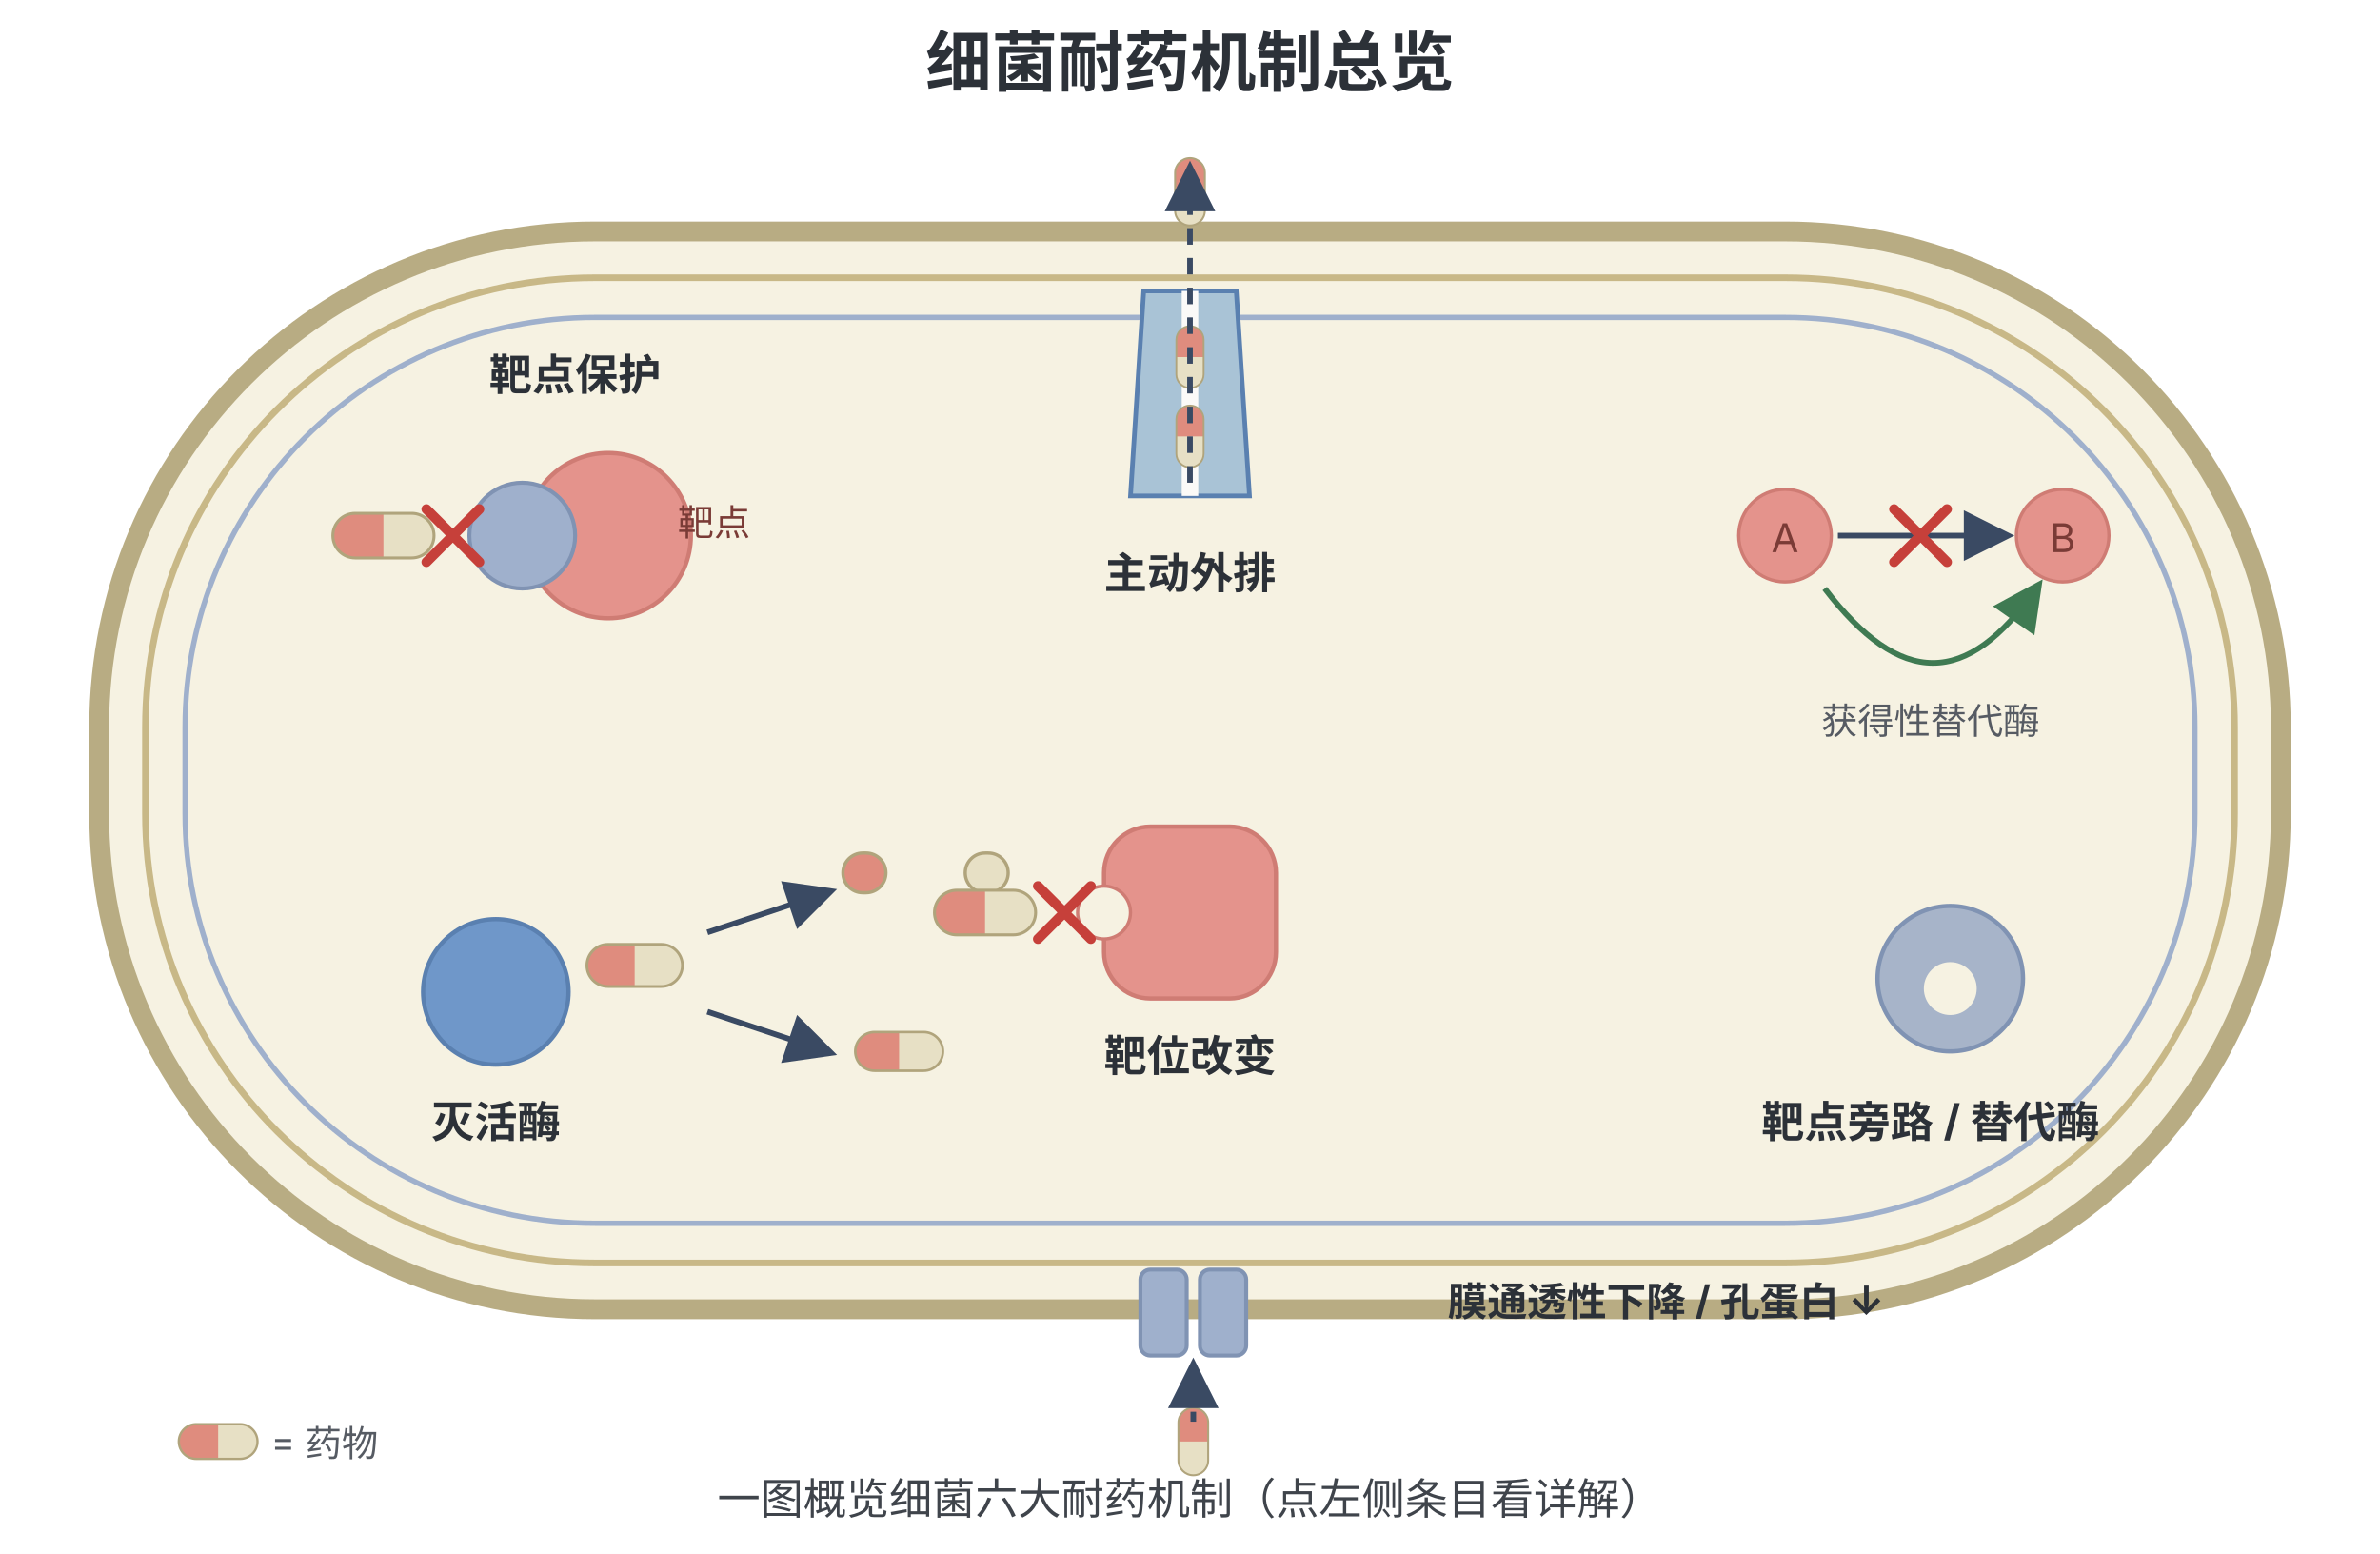
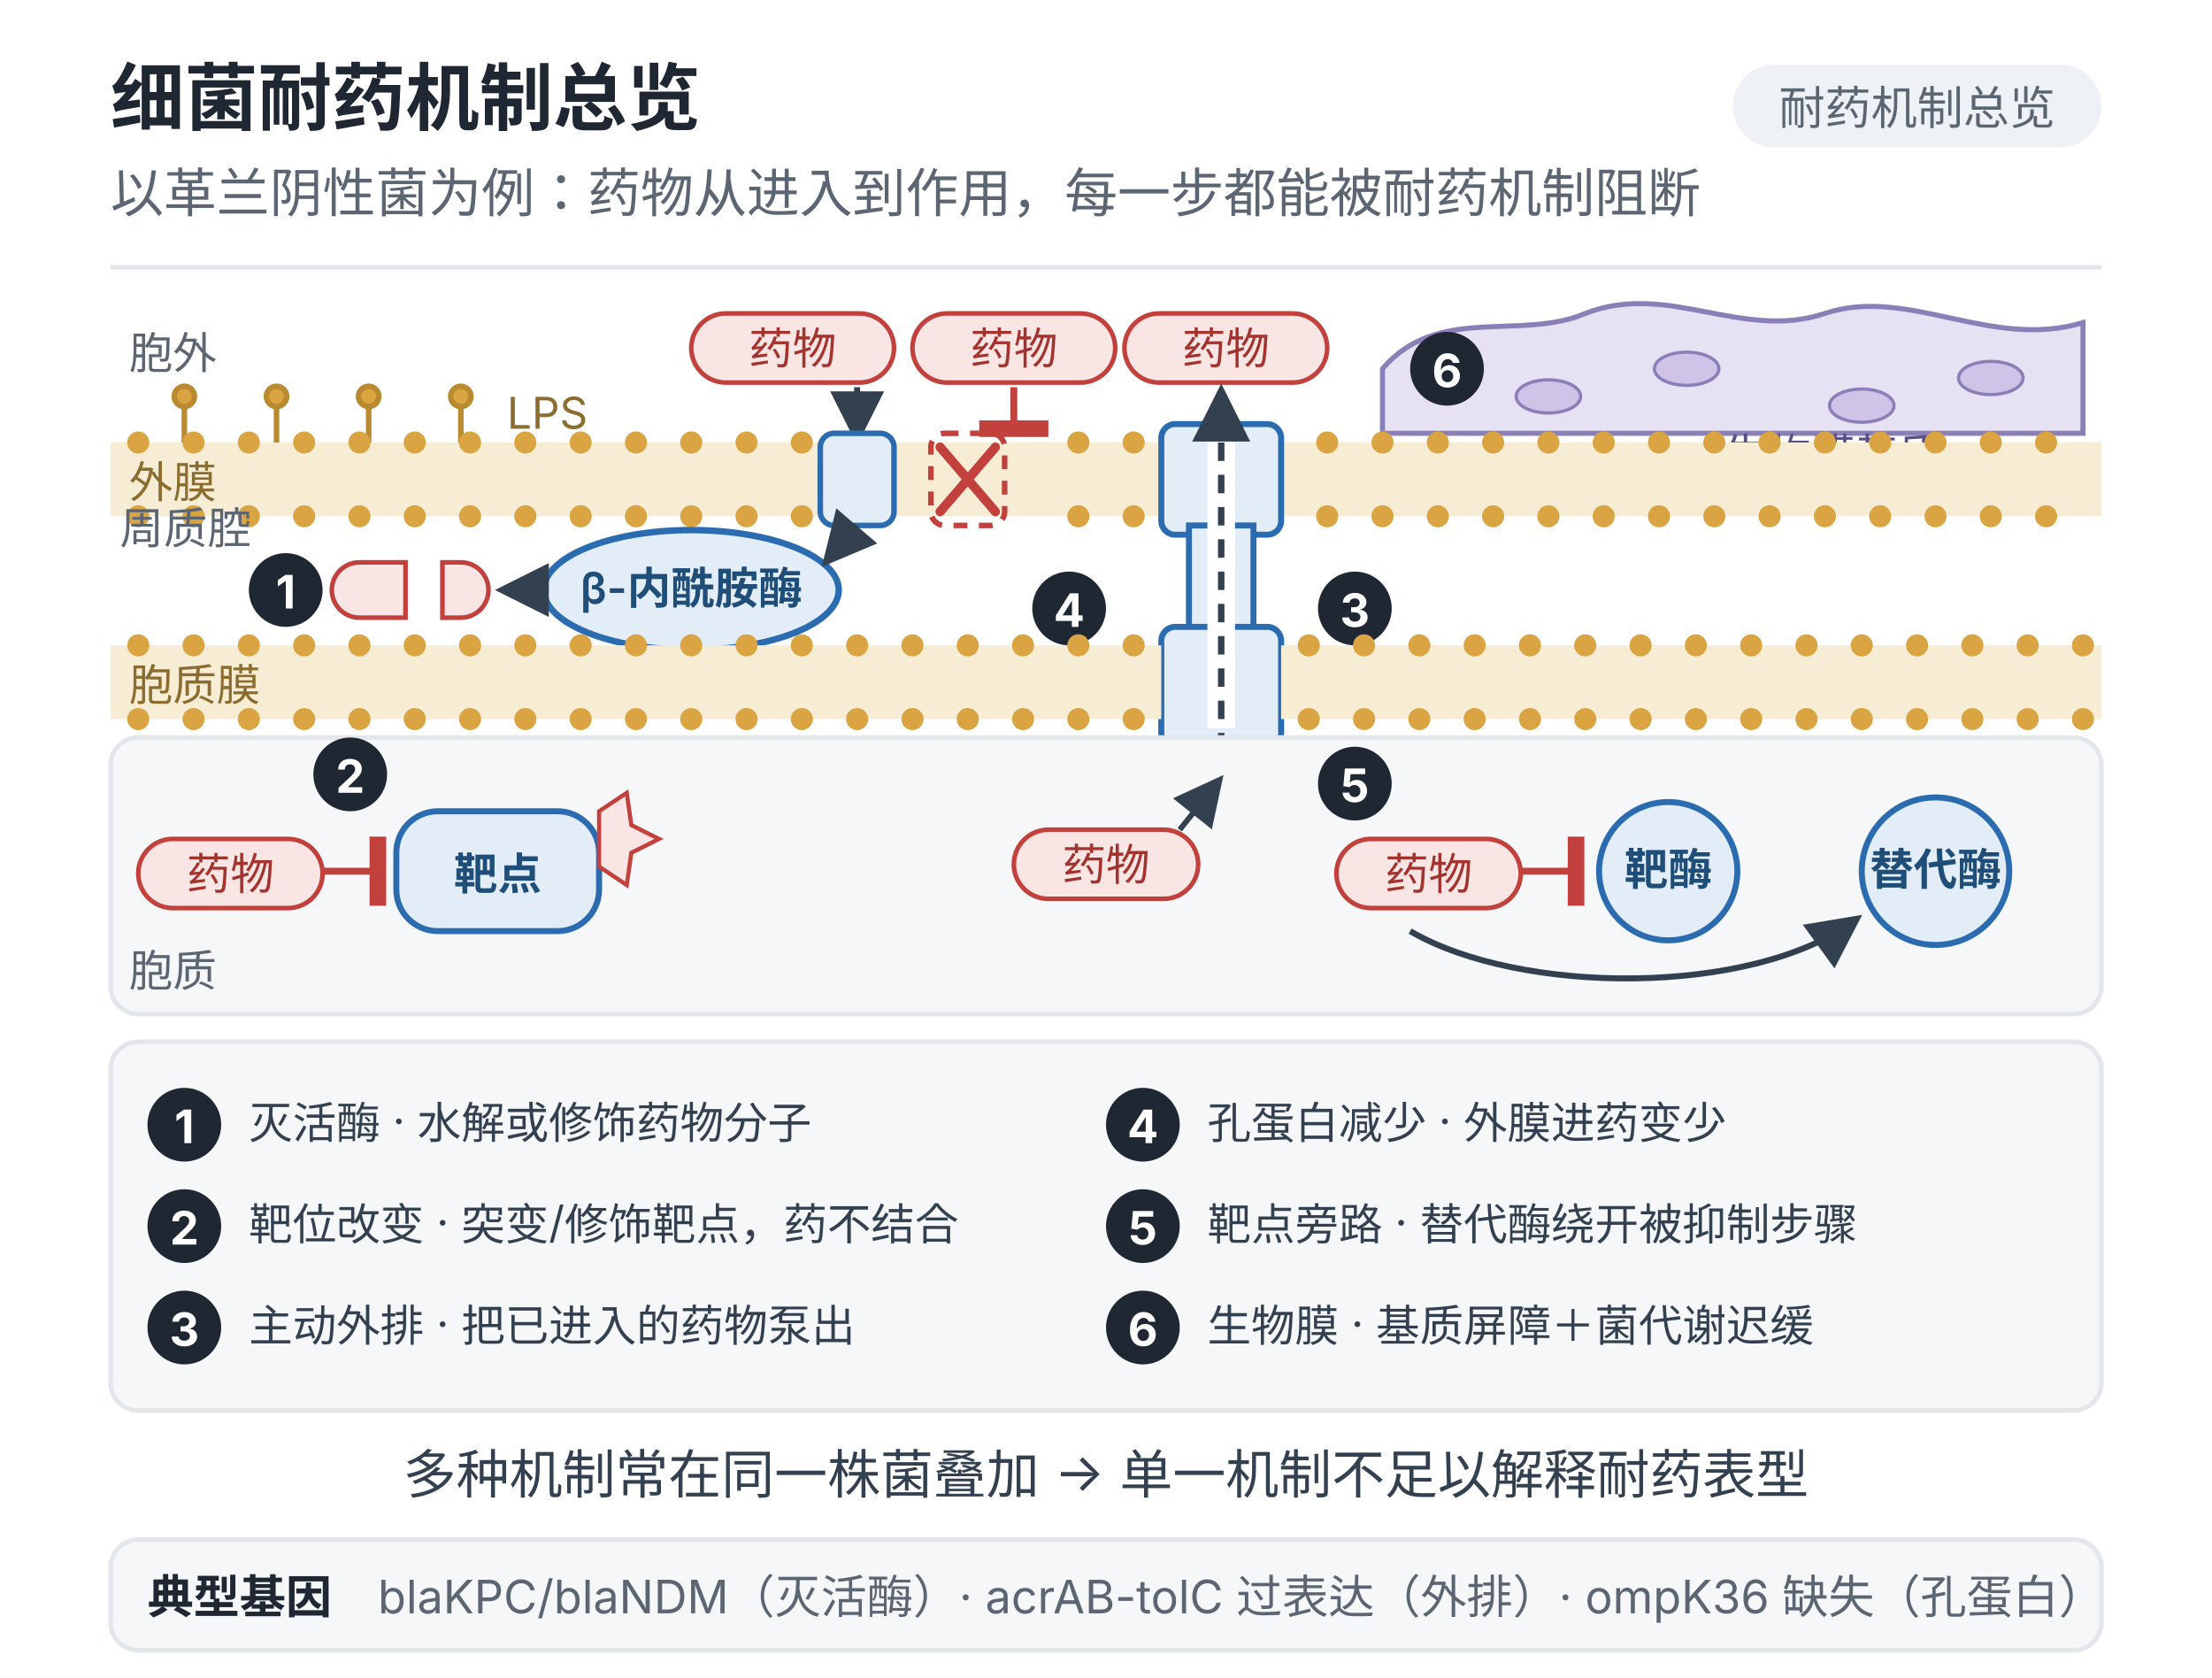
- <svg xmlns="http://www.w3.org/2000/svg" viewBox="0 0 720 470" width="720" height="470" role="img" font-family="-apple-system,'PingFang SC','Microsoft YaHei',sans-serif">
+ <svg xmlns="http://www.w3.org/2000/svg" viewBox="0 0 480 364" role="img" font-family="-apple-system,'PingFang SC','Microsoft YaHei',sans-serif">
  <defs>
-     <clipPath id="cap">
-       <rect x="-17" y="-7.5" width="34" height="15" rx="7.5" />
-     </clipPath>
    <marker id="arr" markerWidth="9" markerHeight="9" refX="7" refY="4.5" orient="auto">
-       <path d="M0,0 L9,4.5 L0,9 z" fill="#3a4a63" />
+       <path d="M0,0 L9,4.5 L0,9 z" fill="#33404f" />
    </marker>
-     <marker id="arrG" markerWidth="9" markerHeight="9" refX="7" refY="4.5" orient="auto">
-       <path d="M0,0 L9,4.5 L0,9 z" fill="#3f7a52" />
+     <marker id="blk" markerWidth="8" markerHeight="12" refX="6" refY="6" orient="auto">
+       <line x1="6" y1="1" x2="6" y2="11" stroke="#c2413d" stroke-width="2.4" />
    </marker>
  </defs>
-   <rect width="100%" height="100%" fill="#ffffff" />
-   <text x="360" y="26" font-size="20" fill="#2c3138" text-anchor="middle" font-weight="700">细菌耐药机制总览</text>
-   <rect x="30" y="70" width="660" height="326" rx="150" fill="#f6f2e2" stroke="#b8ac83" stroke-width="6" />
-   <rect x="44" y="84" width="632" height="298" rx="136" fill="none" stroke="#c8b887" stroke-width="2" />
-   <rect x="56" y="96" width="608" height="274" rx="124" fill="none" stroke="#9fb0cc" stroke-width="1.6" />
-   <path d="M342,150 L346,88 L374,88 L378,150 Z" fill="#a9c3d6" stroke="#5a80b0" stroke-width="1.4" />
-   <path d="M360,150 V88" stroke="#fbfaf8" stroke-width="5" />
-   <g transform="translate(360,132) rotate(90) scale(0.55)">
-     <rect x="-17" y="-7.5" width="34" height="15" rx="7.5" fill="#e7e0c5" />
-     <rect x="-17" y="-7.5" width="17" height="15" fill="#df8c7e" clip-path="url(#cap)" />
-     <rect x="-17" y="-7.5" width="34" height="15" rx="7.5" fill="none" stroke="#b0a47c" stroke-width="1" />
-   </g>
-   <g transform="translate(360,108) rotate(90) scale(0.55)">
-     <rect x="-17" y="-7.5" width="34" height="15" rx="7.5" fill="#e7e0c5" />
-     <rect x="-17" y="-7.5" width="17" height="15" fill="#df8c7e" clip-path="url(#cap)" />
-     <rect x="-17" y="-7.5" width="34" height="15" rx="7.5" fill="none" stroke="#b0a47c" stroke-width="1" />
-   </g>
-   <g transform="translate(360,58) rotate(90) scale(0.6)">
-     <rect x="-17" y="-7.5" width="34" height="15" rx="7.5" fill="#e7e0c5" />
-     <rect x="-17" y="-7.5" width="17" height="15" fill="#df8c7e" clip-path="url(#cap)" />
-     <rect x="-17" y="-7.5" width="34" height="15" rx="7.5" fill="none" stroke="#b0a47c" stroke-width="1" />
-   </g>
-   <line x1="360" y1="146" x2="360" y2="52" stroke="#3a4a63" stroke-width="1.7" stroke-dasharray="5 4" marker-end="url(#arr)" />
-   <text x="360" y="178" font-size="13" fill="#2c3138" text-anchor="middle" font-weight="700">主动外排</text>
-   <circle cx="184" cy="162" r="25" fill="#e4938c" stroke="#cf7c74" stroke-width="1.3" />
-   <circle cx="158" cy="162" r="16" fill="#9fb0cc" stroke="#8093b3" stroke-width="1.2" />
-   <g transform="translate(116,162) rotate(0) scale(0.9)">
-     <rect x="-17" y="-7.5" width="34" height="15" rx="7.5" fill="#e7e0c5" />
-     <rect x="-17" y="-7.5" width="17" height="15" fill="#df8c7e" clip-path="url(#cap)" />
-     <rect x="-17" y="-7.5" width="34" height="15" rx="7.5" fill="none" stroke="#b0a47c" stroke-width="1" />
-   </g>
-   <g stroke="#c6403a" stroke-width="3" stroke-linecap="round">
-     <line x1="129" y1="154" x2="145" y2="170" />
-     <line x1="129" y1="170" x2="145" y2="154" />
-   </g>
-   <text x="174" y="118" font-size="13" fill="#2c3138" text-anchor="middle" font-weight="700">靶点保护</text>
-   <text x="216" y="162" font-size="11" fill="#7a3b36" text-anchor="middle">靶点</text>
-   <circle cx="150" cy="300" r="22" fill="#6f97c9" stroke="#5a80b0" stroke-width="1.3" />
-   <g transform="translate(192,292) rotate(0) scale(0.85)">
-     <rect x="-17" y="-7.5" width="34" height="15" rx="7.5" fill="#e7e0c5" />
-     <rect x="-17" y="-7.5" width="17" height="15" fill="#df8c7e" clip-path="url(#cap)" />
-     <rect x="-17" y="-7.5" width="34" height="15" rx="7.5" fill="none" stroke="#b0a47c" stroke-width="1" />
-   </g>
-   <line x1="214" y1="282" x2="250" y2="270" stroke="#3a4a63" stroke-width="1.7" marker-end="url(#arr)" />
-   <g transform="translate(268,264)">
-     <rect x="-13" y="-6" width="13" height="12" rx="6" fill="#df8c7e" stroke="#b0a47c" />
-   </g>
-   <g transform="translate(292,264)">
-     <rect x="0" y="-6" width="13" height="12" rx="6" fill="#e7e0c5" stroke="#b0a47c" />
-   </g>
-   <line x1="214" y1="306" x2="250" y2="318" stroke="#3a4a63" stroke-width="1.7" marker-end="url(#arr)" />
-   <g transform="translate(272,318) rotate(0) scale(0.78)">
-     <rect x="-17" y="-7.5" width="34" height="15" rx="7.5" fill="#e7e0c5" />
-     <rect x="-17" y="-7.5" width="17" height="15" fill="#df8c7e" clip-path="url(#cap)" />
-     <rect x="-17" y="-7.5" width="34" height="15" rx="7.5" fill="none" stroke="#b0a47c" stroke-width="1" />
-   </g>
-   <text x="150" y="344" font-size="13" fill="#2c3138" text-anchor="middle" font-weight="700">灭活酶</text>
-   <rect x="334" y="250" width="52" height="52" rx="14" fill="#e4938c" stroke="#cf7c74" stroke-width="1.3" />
-   <circle cx="334" cy="276" r="8" fill="#f6f2e2" stroke="#cf7c74" />
-   <g transform="translate(298,276) rotate(0) scale(0.9)">
-     <rect x="-17" y="-7.5" width="34" height="15" rx="7.5" fill="#e7e0c5" />
-     <rect x="-17" y="-7.5" width="17" height="15" fill="#df8c7e" clip-path="url(#cap)" />
-     <rect x="-17" y="-7.5" width="34" height="15" rx="7.5" fill="none" stroke="#b0a47c" stroke-width="1" />
-   </g>
-   <g stroke="#c6403a" stroke-width="3" stroke-linecap="round">
-     <line x1="314" y1="268" x2="330" y2="284" />
-     <line x1="314" y1="284" x2="330" y2="268" />
-   </g>
-   <text x="360" y="324" font-size="13" fill="#2c3138" text-anchor="middle" font-weight="700">靶位改变</text>
-   <circle cx="540" cy="162" r="14" fill="#e4938c" stroke="#cf7c74" />
-   <text x="540" y="167" font-size="12" text-anchor="middle" fill="#7a3b36">A</text>
-   <line x1="556" y1="162" x2="606" y2="162" stroke="#3a4a63" stroke-width="1.7" marker-end="url(#arr)" />
-   <g stroke="#c6403a" stroke-width="3" stroke-linecap="round">
-     <line x1="573" y1="154" x2="589" y2="170" />
-     <line x1="573" y1="170" x2="589" y2="154" />
-   </g>
-   <circle cx="624" cy="162" r="14" fill="#e4938c" stroke="#cf7c74" />
-   <text x="624" y="167" font-size="12" text-anchor="middle" fill="#7a3b36">B</text>
-   <path d="M552,178 C575,208 595,208 616,178" fill="none" stroke="#3f7a52" stroke-width="1.7" marker-end="url(#arrG)" />
-   <text x="584" y="222" font-size="11" fill="#565b63" text-anchor="middle">获得性替代酶</text>
-   <circle cx="590" cy="296" r="22" fill="#a7b4c9" stroke="#8093b3" stroke-width="1.3" />
-   <path d="M590,291 a8 8 0 1 0 0.01 0" fill="#f6f2e2" />
-   <text x="584" y="344" font-size="13" fill="#2c3138" text-anchor="middle" font-weight="700">靶点旁路 / 替代酶</text>
-   <g fill="#9fb0cc" stroke="#8093b3" stroke-width="1.2">
-     <rect x="345" y="384" width="14" height="26" rx="3" />
-     <rect x="363" y="384" width="14" height="26" rx="3" />
-   </g>
-   <g transform="translate(361,436) rotate(90) scale(0.6)">
-     <rect x="-17" y="-7.5" width="34" height="15" rx="7.5" fill="#e7e0c5" />
-     <rect x="-17" y="-7.5" width="17" height="15" fill="#df8c7e" clip-path="url(#cap)" />
-     <rect x="-17" y="-7.5" width="34" height="15" rx="7.5" fill="none" stroke="#b0a47c" stroke-width="1" />
-   </g>
-   <line x1="361" y1="430" x2="361" y2="414" stroke="#3a4a63" stroke-width="1.7" stroke-dasharray="3 4" marker-end="url(#arr)" />
-   <text x="438" y="398" font-size="12" fill="#2c3138" text-anchor="start" font-weight="700">膜通透性下降 / 孔蛋白 ↓</text>
-   <g transform="translate(66,436) rotate(0) scale(0.7)">
-     <rect x="-17" y="-7.5" width="34" height="15" rx="7.5" fill="#e7e0c5" />
-     <rect x="-17" y="-7.5" width="17" height="15" fill="#df8c7e" clip-path="url(#cap)" />
-     <rect x="-17" y="-7.5" width="34" height="15" rx="7.5" fill="none" stroke="#b0a47c" stroke-width="1" />
-   </g>
-   <text x="82" y="440" font-size="11" fill="#565b63" text-anchor="start">= 药物</text>
-   <text x="360" y="458" font-size="13" fill="#3f444b" text-anchor="middle">一图概览细菌六大耐药机制（点左侧条目看详解）</text>
+   <rect width="480" height="364" fill="#ffffff" />
+   <text x="24" y="27" font-size="16" font-weight="700" fill="#1f2733">细菌耐药机制总览</text>
+   <rect x="376" y="14" width="80" height="18" rx="9" fill="#eef2f7" />
+   <text x="416" y="27" text-anchor="middle" font-size="10" fill="#5c6672">耐药机制总览</text>
+   <text x="24" y="46" font-size="11.5" fill="#5c6672">以革兰阴性菌为例：药物从进入到作用，每一步都能被耐药机制阻断</text>
+   <line x1="24" y1="58" x2="456" y2="58" stroke="#e3e7ec" />
+   <text x="28" y="80" font-size="9.5" fill="#5c6672">胞外</text>
+   <g stroke="#b98a2f" stroke-width="1.2" fill="#d9a441">
+     <line x1="40" y1="96" x2="40" y2="88" />
+     <circle cx="40" cy="86" r="2.2" />
+     <line x1="60" y1="96" x2="60" y2="88" />
+     <circle cx="60" cy="86" r="2.2" />
+     <line x1="80" y1="96" x2="80" y2="88" />
+     <circle cx="80" cy="86" r="2.2" />
+     <line x1="100" y1="96" x2="100" y2="88" />
+     <circle cx="100" cy="86" r="2.2" />
+   </g>
+   <text x="110" y="93" font-size="9.5" fill="#8a6d2f">LPS</text>
+   <rect x="150" y="68" width="44" height="15" rx="7.5" fill="#f9e6e4" stroke="#c2413d" />
+   <text x="172" y="79" text-anchor="middle" font-size="9.5" fill="#a3332f">药物</text>
+   <line x1="186" y1="84" x2="186" y2="94" stroke="#33404f" stroke-width="1.3" marker-end="url(#arr)" />
+   <rect x="198" y="68" width="44" height="15" rx="7.5" fill="#f9e6e4" stroke="#c2413d" />
+   <text x="220" y="79" text-anchor="middle" font-size="9.5" fill="#a3332f">药物</text>
+   <line x1="220" y1="84" x2="220" y2="93" stroke="#c2413d" stroke-width="1.5" marker-end="url(#blk)" />
+   <rect x="244" y="68" width="44" height="15" rx="7.5" fill="#f9e6e4" stroke="#c2413d" />
+   <text x="266" y="79" text-anchor="middle" font-size="9.5" fill="#a3332f">药物</text>
+   <path d="M300,94 L300,80 C312,66 330,74 344,68 C362,61 378,74 396,68 C414,62 432,76 452,70 L452,94 Z" fill="#e7e2f3" stroke="#8b7fb8" stroke-width="1.1" />
+   <g fill="#cfc4e8" stroke="#8b7fb8" stroke-width="0.7">
+     <ellipse cx="336" cy="86" rx="7" ry="3.6" />
+     <ellipse cx="366" cy="80" rx="7" ry="3.6" />
+     <ellipse cx="404" cy="88" rx="7" ry="3.6" />
+     <ellipse cx="432" cy="82" rx="7" ry="3.6" />
+   </g>
+   <text x="374" y="102" font-size="9.5" fill="#5b4f8a">生物膜基质</text>
+   <circle cx="314" cy="80" r="8" fill="#1f2733" />
+   <text x="314" y="84" text-anchor="middle" font-size="10" fill="#fff" font-weight="700">6</text>
+   <rect x="24" y="96" width="432" height="16" fill="#f7ecd4" />
+   <g fill="#d9a441">
+     <circle cx="30" cy="96" r="2.4" />
+     <circle cx="42" cy="96" r="2.4" />
+     <circle cx="54" cy="96" r="2.4" />
+     <circle cx="66" cy="96" r="2.4" />
+     <circle cx="78" cy="96" r="2.4" />
+     <circle cx="90" cy="96" r="2.4" />
+     <circle cx="102" cy="96" r="2.4" />
+     <circle cx="114" cy="96" r="2.4" />
+     <circle cx="126" cy="96" r="2.4" />
+     <circle cx="138" cy="96" r="2.4" />
+     <circle cx="150" cy="96" r="2.4" />
+     <circle cx="162" cy="96" r="2.4" />
+     <circle cx="174" cy="96" r="2.4" />
+     <circle cx="234" cy="96" r="2.4" />
+     <circle cx="246" cy="96" r="2.4" />
+     <circle cx="288" cy="96" r="2.4" />
+     <circle cx="300" cy="96" r="2.4" />
+     <circle cx="312" cy="96" r="2.4" />
+     <circle cx="324" cy="96" r="2.4" />
+     <circle cx="336" cy="96" r="2.4" />
+     <circle cx="348" cy="96" r="2.4" />
+     <circle cx="360" cy="96" r="2.4" />
+     <circle cx="372" cy="96" r="2.4" />
+     <circle cx="384" cy="96" r="2.4" />
+     <circle cx="396" cy="96" r="2.4" />
+     <circle cx="408" cy="96" r="2.4" />
+     <circle cx="420" cy="96" r="2.4" />
+     <circle cx="432" cy="96" r="2.4" />
+     <circle cx="444" cy="96" r="2.4" />
+     <circle cx="30" cy="112" r="2.4" />
+     <circle cx="42" cy="112" r="2.4" />
+     <circle cx="54" cy="112" r="2.4" />
+     <circle cx="66" cy="112" r="2.4" />
+     <circle cx="78" cy="112" r="2.4" />
+     <circle cx="90" cy="112" r="2.4" />
+     <circle cx="102" cy="112" r="2.4" />
+     <circle cx="114" cy="112" r="2.4" />
+     <circle cx="126" cy="112" r="2.4" />
+     <circle cx="138" cy="112" r="2.4" />
+     <circle cx="150" cy="112" r="2.4" />
+     <circle cx="162" cy="112" r="2.4" />
+     <circle cx="174" cy="112" r="2.4" />
+     <circle cx="234" cy="112" r="2.4" />
+     <circle cx="246" cy="112" r="2.4" />
+     <circle cx="288" cy="112" r="2.4" />
+     <circle cx="300" cy="112" r="2.4" />
+     <circle cx="312" cy="112" r="2.4" />
+     <circle cx="324" cy="112" r="2.4" />
+     <circle cx="336" cy="112" r="2.4" />
+     <circle cx="348" cy="112" r="2.4" />
+     <circle cx="360" cy="112" r="2.4" />
+     <circle cx="372" cy="112" r="2.4" />
+     <circle cx="384" cy="112" r="2.4" />
+     <circle cx="396" cy="112" r="2.4" />
+     <circle cx="408" cy="112" r="2.4" />
+     <circle cx="420" cy="112" r="2.4" />
+     <circle cx="432" cy="112" r="2.4" />
+     <circle cx="444" cy="112" r="2.4" />
+   </g>
+   <text x="28" y="108" font-size="9.5" fill="#8a6d2f">外膜</text>
+   <rect x="178" y="94" width="16" height="20" rx="3" fill="#e3edf8" stroke="#2b6cb0" stroke-width="1.2" />
+   <rect x="202" y="94" width="16" height="20" rx="3" fill="none" stroke="#c2413d" stroke-width="1.2" stroke-dasharray="3,2.5" />
+   <g stroke="#c2413d" stroke-width="2" stroke-linecap="round">
+     <line x1="204" y1="97" x2="216" y2="111" />
+     <line x1="204" y1="111" x2="216" y2="97" />
+   </g>
+   <circle cx="232" cy="132" r="8" fill="#1f2733" />
+   <text x="232" y="136" text-anchor="middle" font-size="10" fill="#fff" font-weight="700">4</text>
+   <text x="204" y="152" font-size="9.5" fill="#2b6cb0">孔蛋白丢失</text>
+   <text x="26" y="118" font-size="9.5" fill="#5c6672">周质腔</text>
+   <ellipse cx="150" cy="128" rx="32" ry="13" fill="#e3edf8" stroke="#2b6cb0" stroke-width="1.4" />
+   <text x="150" y="131" text-anchor="middle" font-size="9.5" fill="#1f4e79" font-weight="600">β-内酰胺酶</text>
+   <line x1="186" y1="114" x2="180" y2="121" stroke="#33404f" stroke-width="1.3" marker-end="url(#arr)" />
+   <line x1="117" y1="128" x2="110" y2="128" stroke="#33404f" stroke-width="1.3" marker-end="url(#arr)" />
+   <g fill="#f9e6e4" stroke="#c2413d">
+     <path d="M78,122 h10 v12 h-10 a6,6 0 0 1 0,-12 z" />
+     <path d="M96,122 h4 a6,6 0 0 1 0,12 h-4 z" />
+   </g>
+   <circle cx="62" cy="128" r="8" fill="#1f2733" />
+   <text x="62" y="132" text-anchor="middle" font-size="10" fill="#fff" font-weight="700">1</text>
+   <rect x="252" y="92" width="26" height="24" rx="3" fill="#e3edf8" stroke="#2b6cb0" stroke-width="1.3" />
+   <rect x="258" y="114" width="14" height="24" fill="#e3edf8" stroke="#2b6cb0" stroke-width="1.3" />
+   <rect x="252" y="136" width="26" height="26" rx="3" fill="#e3edf8" stroke="#2b6cb0" stroke-width="1.3" />
+   <line x1="265" y1="158" x2="265" y2="94" stroke="#ffffff" stroke-width="6" />
+   <line x1="265" y1="170" x2="265" y2="86" stroke="#33404f" stroke-width="1.4" stroke-dasharray="4,3" marker-end="url(#arr)" />
+   <circle cx="294" cy="132" r="8" fill="#1f2733" />
+   <text x="294" y="136" text-anchor="middle" font-size="10" fill="#fff" font-weight="700">3</text>
+   <rect x="24" y="140" width="228" height="16" fill="#f7ecd4" />
+   <rect x="278" y="140" width="178" height="16" fill="#f7ecd4" />
+   <g fill="#d9a441">
+     <circle cx="30" cy="140" r="2.4" />
+     <circle cx="42" cy="140" r="2.4" />
+     <circle cx="54" cy="140" r="2.4" />
+     <circle cx="66" cy="140" r="2.4" />
+     <circle cx="78" cy="140" r="2.4" />
+     <circle cx="90" cy="140" r="2.4" />
+     <circle cx="102" cy="140" r="2.4" />
+     <circle cx="114" cy="140" r="2.4" />
+     <circle cx="126" cy="140" r="2.4" />
+     <circle cx="138" cy="140" r="2.4" />
+     <circle cx="150" cy="140" r="2.4" />
+     <circle cx="162" cy="140" r="2.4" />
+     <circle cx="174" cy="140" r="2.4" />
+     <circle cx="186" cy="140" r="2.4" />
+     <circle cx="198" cy="140" r="2.4" />
+     <circle cx="210" cy="140" r="2.4" />
+     <circle cx="222" cy="140" r="2.4" />
+     <circle cx="234" cy="140" r="2.4" />
+     <circle cx="246" cy="140" r="2.4" />
+     <circle cx="284" cy="140" r="2.4" />
+     <circle cx="296" cy="140" r="2.4" />
+     <circle cx="308" cy="140" r="2.4" />
+     <circle cx="320" cy="140" r="2.4" />
+     <circle cx="332" cy="140" r="2.4" />
+     <circle cx="344" cy="140" r="2.4" />
+     <circle cx="356" cy="140" r="2.4" />
+     <circle cx="368" cy="140" r="2.4" />
+     <circle cx="380" cy="140" r="2.4" />
+     <circle cx="392" cy="140" r="2.4" />
+     <circle cx="404" cy="140" r="2.4" />
+     <circle cx="416" cy="140" r="2.4" />
+     <circle cx="428" cy="140" r="2.4" />
+     <circle cx="440" cy="140" r="2.4" />
+     <circle cx="452" cy="140" r="2.4" />
+     <circle cx="30" cy="156" r="2.4" />
+     <circle cx="42" cy="156" r="2.4" />
+     <circle cx="54" cy="156" r="2.4" />
+     <circle cx="66" cy="156" r="2.4" />
+     <circle cx="78" cy="156" r="2.4" />
+     <circle cx="90" cy="156" r="2.4" />
+     <circle cx="102" cy="156" r="2.4" />
+     <circle cx="114" cy="156" r="2.4" />
+     <circle cx="126" cy="156" r="2.4" />
+     <circle cx="138" cy="156" r="2.4" />
+     <circle cx="150" cy="156" r="2.4" />
+     <circle cx="162" cy="156" r="2.4" />
+     <circle cx="174" cy="156" r="2.4" />
+     <circle cx="186" cy="156" r="2.4" />
+     <circle cx="198" cy="156" r="2.4" />
+     <circle cx="210" cy="156" r="2.4" />
+     <circle cx="222" cy="156" r="2.4" />
+     <circle cx="234" cy="156" r="2.4" />
+     <circle cx="246" cy="156" r="2.4" />
+     <circle cx="284" cy="156" r="2.4" />
+     <circle cx="296" cy="156" r="2.4" />
+     <circle cx="308" cy="156" r="2.4" />
+     <circle cx="320" cy="156" r="2.4" />
+     <circle cx="332" cy="156" r="2.4" />
+     <circle cx="344" cy="156" r="2.4" />
+     <circle cx="356" cy="156" r="2.4" />
+     <circle cx="368" cy="156" r="2.4" />
+     <circle cx="380" cy="156" r="2.4" />
+     <circle cx="392" cy="156" r="2.4" />
+     <circle cx="404" cy="156" r="2.4" />
+     <circle cx="416" cy="156" r="2.4" />
+     <circle cx="428" cy="156" r="2.4" />
+     <circle cx="440" cy="156" r="2.4" />
+     <circle cx="452" cy="156" r="2.4" />
+   </g>
+   <text x="28" y="152" font-size="9.5" fill="#8a6d2f">胞质膜</text>
+   <rect x="24" y="160" width="432" height="60" rx="6" fill="#f5f7f9" stroke="#e3e7ec" />
+   <text x="28" y="214" font-size="9.5" fill="#5c6672">胞质</text>
+   <circle cx="76" cy="168" r="8" fill="#1f2733" />
+   <text x="76" y="172" text-anchor="middle" font-size="10" fill="#fff" font-weight="700">2</text>
+   <rect x="86" y="176" width="44" height="26" rx="9" fill="#e3edf8" stroke="#2b6cb0" stroke-width="1.3" />
+   <text x="108" y="193" text-anchor="middle" font-size="9.5" fill="#1f4e79" font-weight="600">靶点</text>
+   <path d="M130,176 l6,-4 l1,7 l6,3 l-6,3 l-1,7 l-6,-4 z" fill="#f9e6e4" stroke="#c2413d" stroke-width="0.9" />
+   <rect x="30" y="182" width="40" height="15" rx="7.5" fill="#f9e6e4" stroke="#c2413d" />
+   <text x="50" y="193" text-anchor="middle" font-size="9.5" fill="#a3332f">药物</text>
+   <line x1="70" y1="189" x2="82" y2="189" stroke="#c2413d" stroke-width="1.5" marker-end="url(#blk)" />
+   <rect x="220" y="180" width="40" height="15" rx="7.5" fill="#f9e6e4" stroke="#c2413d" />
+   <text x="240" y="191" text-anchor="middle" font-size="9.5" fill="#a3332f">药物</text>
+   <line x1="256" y1="180" x2="264" y2="170" stroke="#33404f" stroke-width="1.2" marker-end="url(#arr)" />
+   <circle cx="294" cy="170" r="8" fill="#1f2733" />
+   <text x="294" y="174" text-anchor="middle" font-size="10" fill="#fff" font-weight="700">5</text>
+   <rect x="290" y="182" width="40" height="15" rx="7.5" fill="#f9e6e4" stroke="#c2413d" />
+   <text x="310" y="193" text-anchor="middle" font-size="9.5" fill="#a3332f">药物</text>
+   <line x1="330" y1="189" x2="342" y2="189" stroke="#c2413d" stroke-width="1.5" marker-end="url(#blk)" />
+   <circle cx="362" cy="189" r="15" fill="#e3edf8" stroke="#2b6cb0" stroke-width="1.3" />
+   <text x="362" y="192" text-anchor="middle" font-size="9.5" fill="#1f4e79" font-weight="600">靶酶</text>
+   <circle cx="420" cy="189" r="16" fill="#e3edf8" stroke="#2b6cb0" stroke-width="1.3" />
+   <text x="420" y="192" text-anchor="middle" font-size="9.5" fill="#1f4e79" font-weight="600">替代酶</text>
+   <path d="M306,202 C330,216 380,216 402,200" fill="none" stroke="#33404f" stroke-width="1.3" marker-end="url(#arr)" />
+   <rect x="24" y="226" width="432" height="80" rx="6" fill="#f5f7f9" stroke="#e3e7ec" />
+   <g fill="#1f2733">
+     <circle cx="40" cy="244" r="8" />
+     <circle cx="40" cy="266" r="8" />
+     <circle cx="40" cy="288" r="8" />
+     <circle cx="248" cy="244" r="8" />
+     <circle cx="248" cy="266" r="8" />
+     <circle cx="248" cy="288" r="8" />
+   </g>
+   <g text-anchor="middle" font-size="10" fill="#fff" font-weight="700">
+     <text x="40" y="248">1</text>
+     <text x="40" y="270">2</text>
+     <text x="40" y="292">3</text>
+     <text x="248" y="248">4</text>
+     <text x="248" y="270">5</text>
+     <text x="248" y="292">6</text>
+   </g>
+   <g font-size="9.5" fill="#33404f">
+     <text x="54" y="247">灭活酶 · 水解或修饰药物分子</text>
+     <text x="54" y="269">靶位改变 · 突变/修饰靶点，药不结合</text>
+     <text x="54" y="291">主动外排 · 把已进入的药物泵出</text>
+     <text x="262" y="247">孔蛋白减少 · 外膜进药变少</text>
+     <text x="262" y="269">靶点旁路 · 替代酶绕开被抑制步骤</text>
+     <text x="262" y="291">生物膜 · 基质屏障＋菌代谢迟缓</text>
+   </g>
+   <text x="240" y="324" text-anchor="middle" font-size="11.5" fill="#33404f">多种机制常在同一株菌叠加 → 单一机制不足以解释耐药表型</text>
+   <rect x="24" y="334" width="432" height="24" rx="6" fill="#f5f7f9" stroke="#e3e7ec" />
+   <text x="32" y="350" font-size="10" fill="#5c6672">
+     <tspan font-weight="700" fill="#1f2733">典型基因</tspan>　blaKPC/blaNDM（灭活酶）· acrAB-tolC 过表达（外排）· ompK36 缺失（孔蛋白）</text>
</svg>
